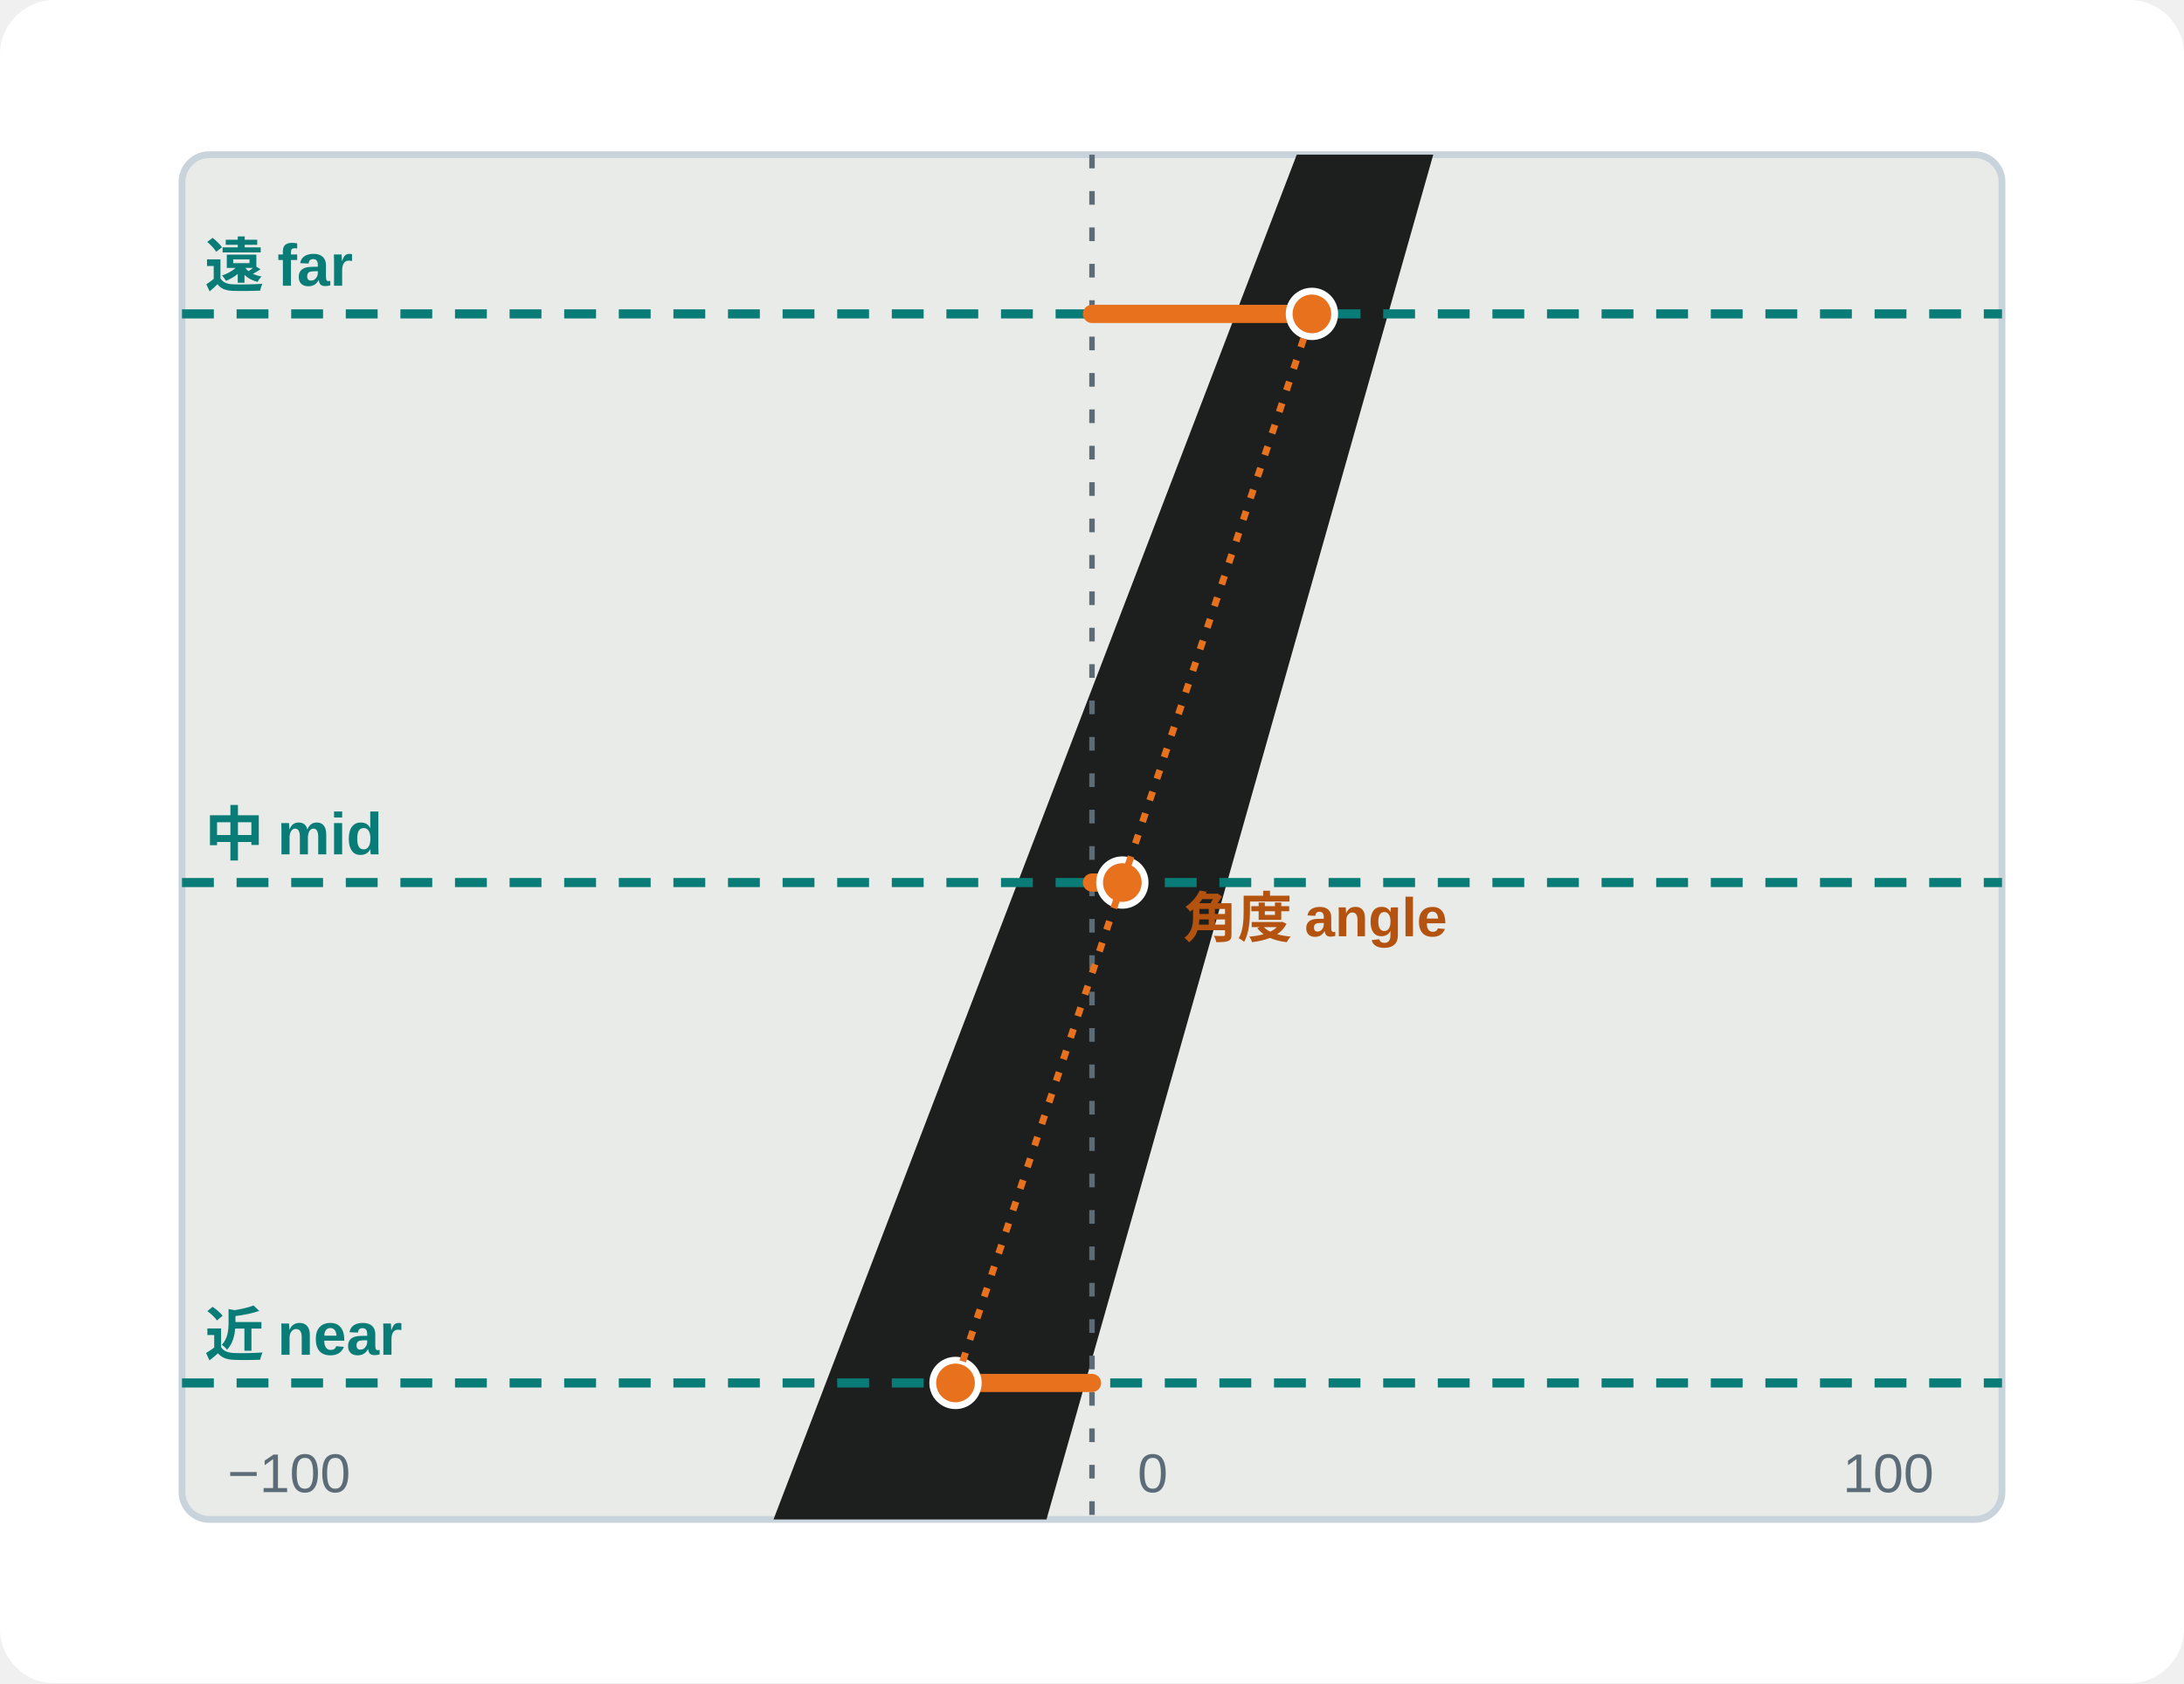
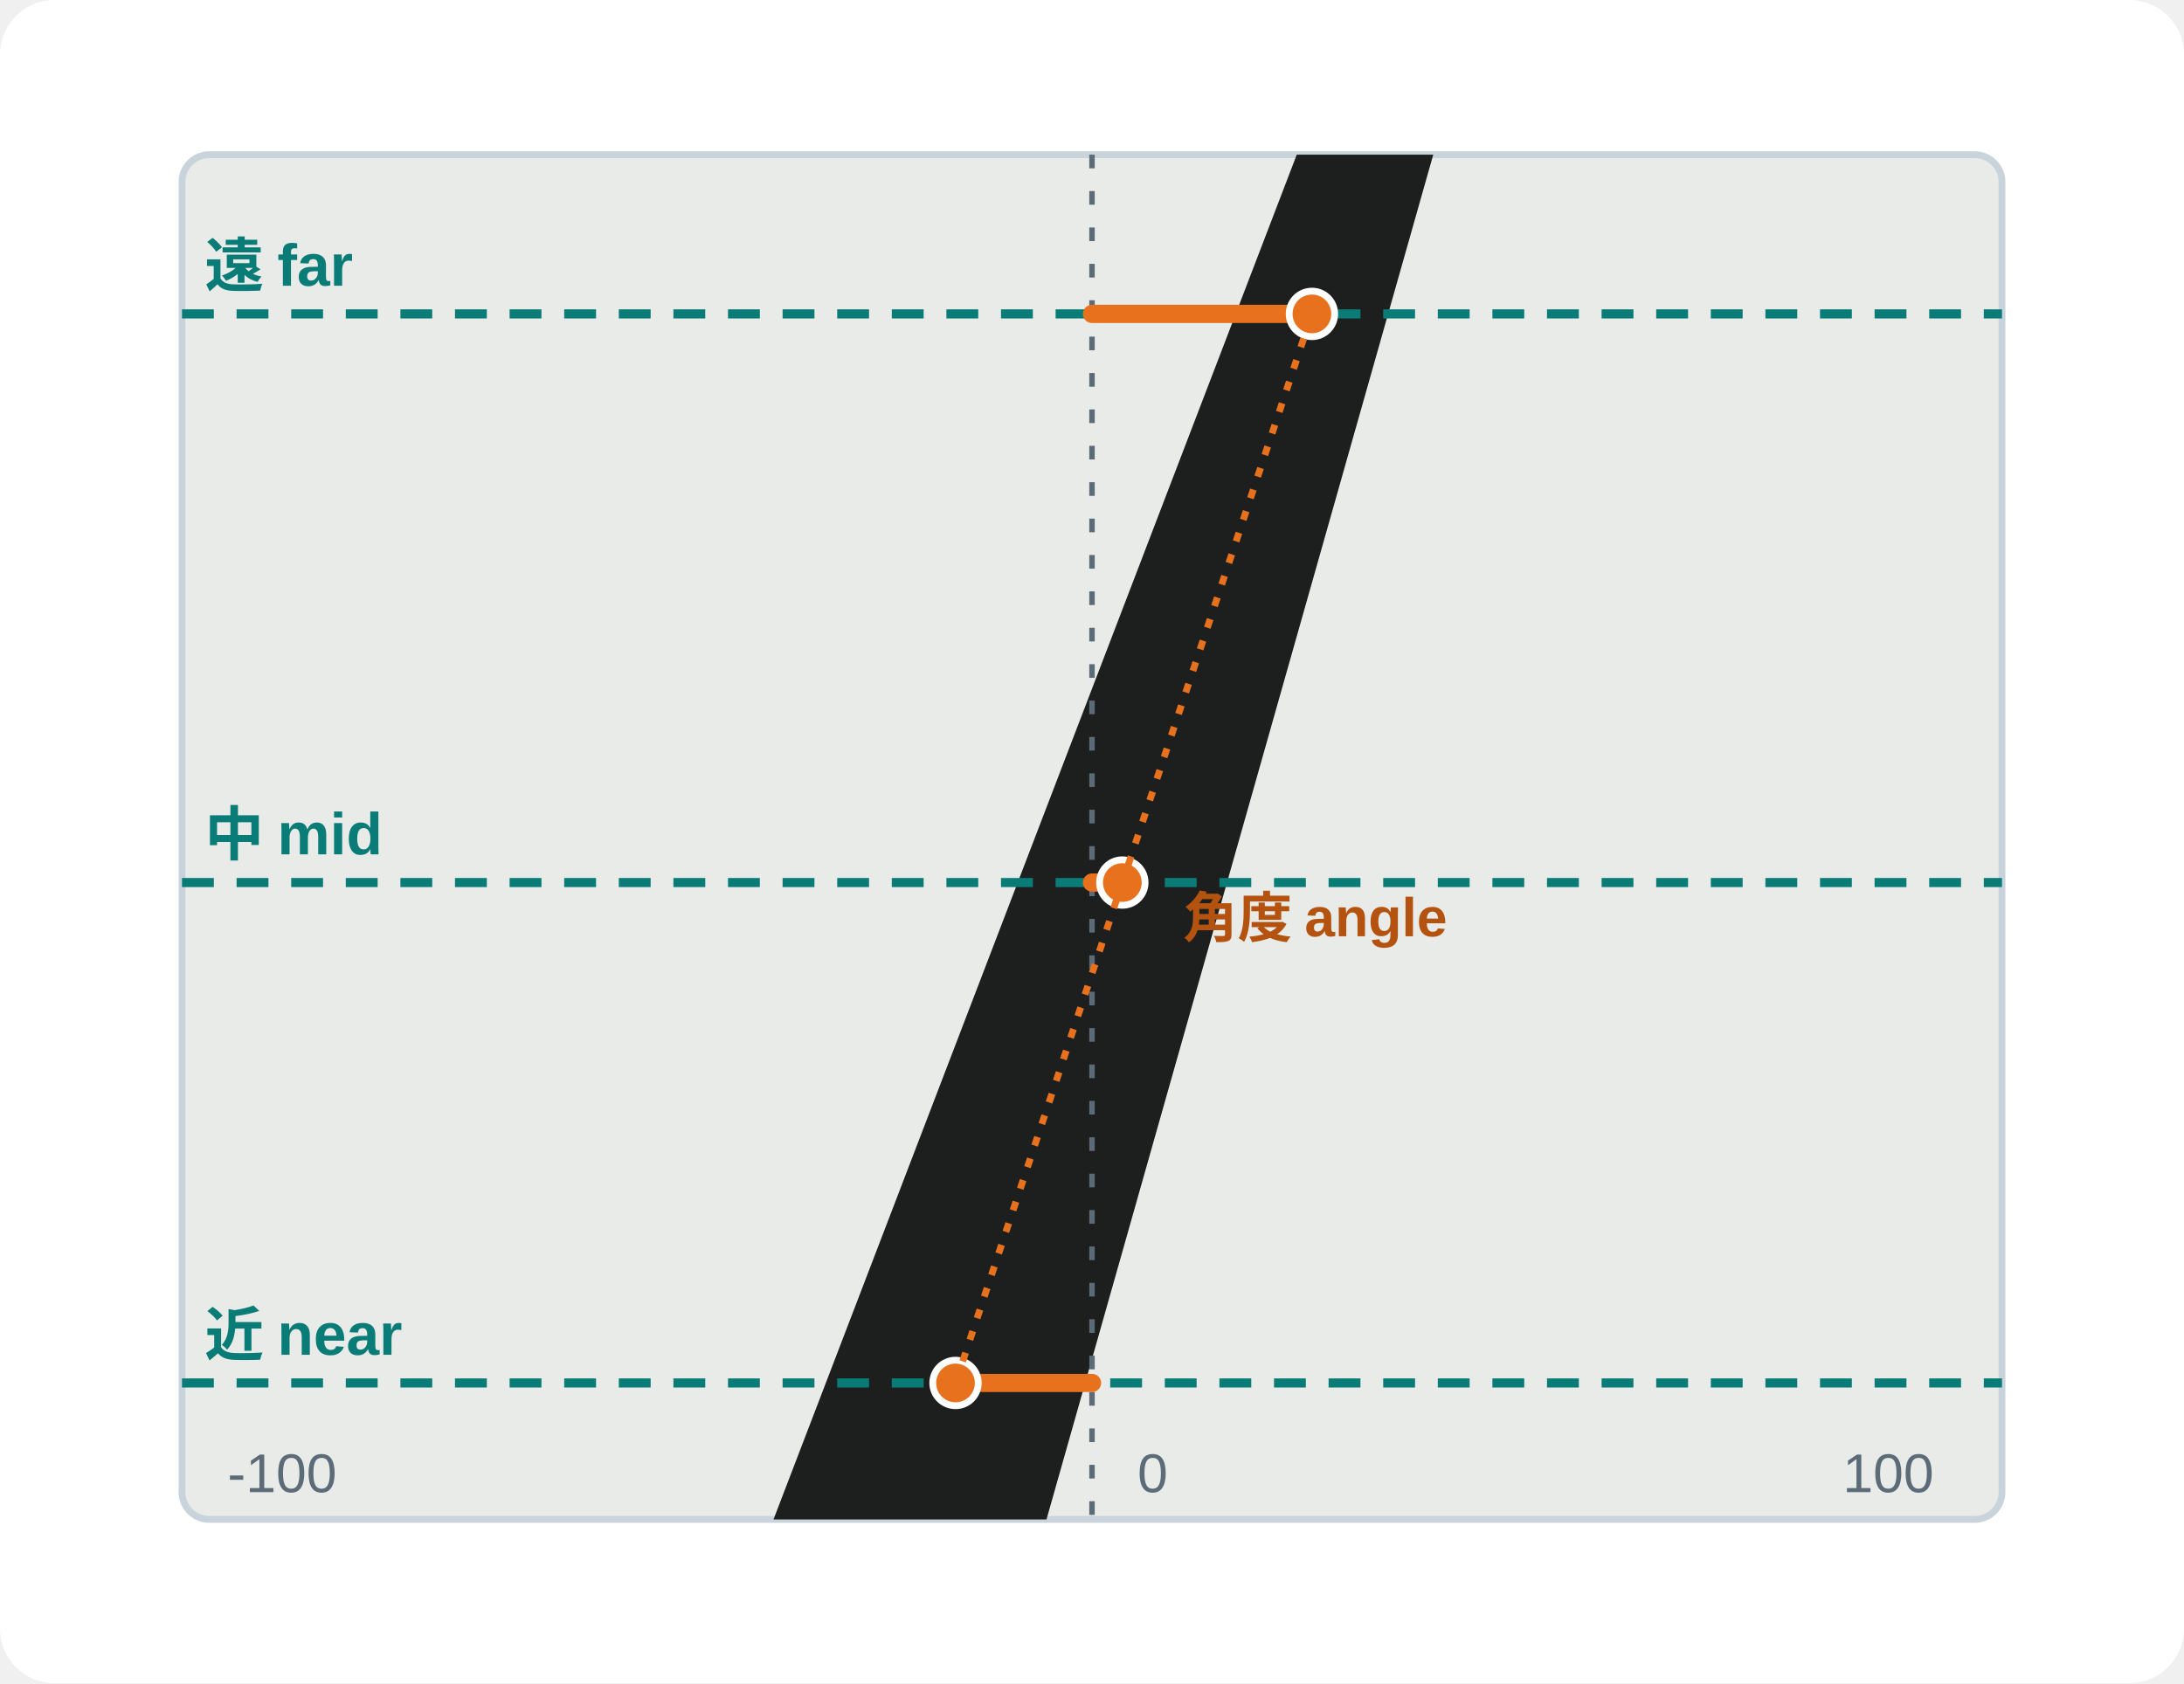
<svg xmlns="http://www.w3.org/2000/svg" viewBox="0 0 480 370" width="480" height="370" role="img" aria-label="Line following: near, middle and far scan rows with offsets and angle" font-family="Nunito, &quot;Segoe UI&quot;, Arial, sans-serif">
  <rect width="480" height="370" rx="12" fill="#ffffff" />
  <defs>
    <marker id="ah" viewBox="0 0 10 10" refX="9" refY="5" markerWidth="7" markerHeight="7" orient="auto-start-reverse">
      <path d="M0 0 L10 5 L0 10 z" fill="#5b6b78" />
    </marker>
  </defs>
  <rect x="40" y="34" width="400" height="300" rx="6" fill="#e8ebe7" stroke="#c9d3dc" stroke-width="1.5" />
  <polygon points="170,334 230,334 315,34 285,34" fill="#1d1f1e" />
  <line x1="240" y1="34" x2="240" y2="334" stroke="#5b6b78" stroke-width="1.2" stroke-dasharray="3 5" />
  <line x1="40" y1="304" x2="440" y2="304" stroke="#0a7c78" stroke-width="2" stroke-dasharray="7 5" />
  <text x="45" y="298" font-size="13" font-weight="700" fill="#0a7c78">近 near</text>
  <line x1="240" y1="304" x2="210" y2="304" stroke="#e8711e" stroke-width="4" stroke-linecap="round" />
  <circle cx="210" cy="304" r="5" fill="#e8711e" stroke="#fff" stroke-width="1.5" />
  <line x1="40" y1="194" x2="440" y2="194" stroke="#0a7c78" stroke-width="2" stroke-dasharray="7 5" />
  <text x="45" y="188" font-size="13" font-weight="700" fill="#0a7c78">中 mid</text>
  <line x1="240" y1="194" x2="246.667" y2="194" stroke="#e8711e" stroke-width="4" stroke-linecap="round" />
  <circle cx="246.667" cy="194" r="5" fill="#e8711e" stroke="#fff" stroke-width="1.5" />
  <line x1="40" y1="69" x2="440" y2="69" stroke="#0a7c78" stroke-width="2" stroke-dasharray="7 5" />
  <text x="45" y="63" font-size="13" font-weight="700" fill="#0a7c78">遠 far</text>
  <line x1="240" y1="69" x2="288.333" y2="69" stroke="#e8711e" stroke-width="4" stroke-linecap="round" />
  <circle cx="288.333" cy="69" r="5" fill="#e8711e" stroke="#fff" stroke-width="1.5" />
  <line x1="210" y1="304" x2="288.333" y2="69" stroke="#e8711e" stroke-width="1.5" stroke-dasharray="2 3" />
  <text x="260" y="206" font-size="12" font-weight="700" fill="#b4530f">角度 angle</text>
  <text x="250" y="328" font-size="12" fill="#5b6b78">0</text>
-   <text x="50" y="328" font-size="12" fill="#5b6b78">−100</text>
+   <text x="50" y="328" font-size="12" fill="#5b6b78">-100</text>
  <text x="405" y="328" font-size="12" fill="#5b6b78">100</text>
</svg>
